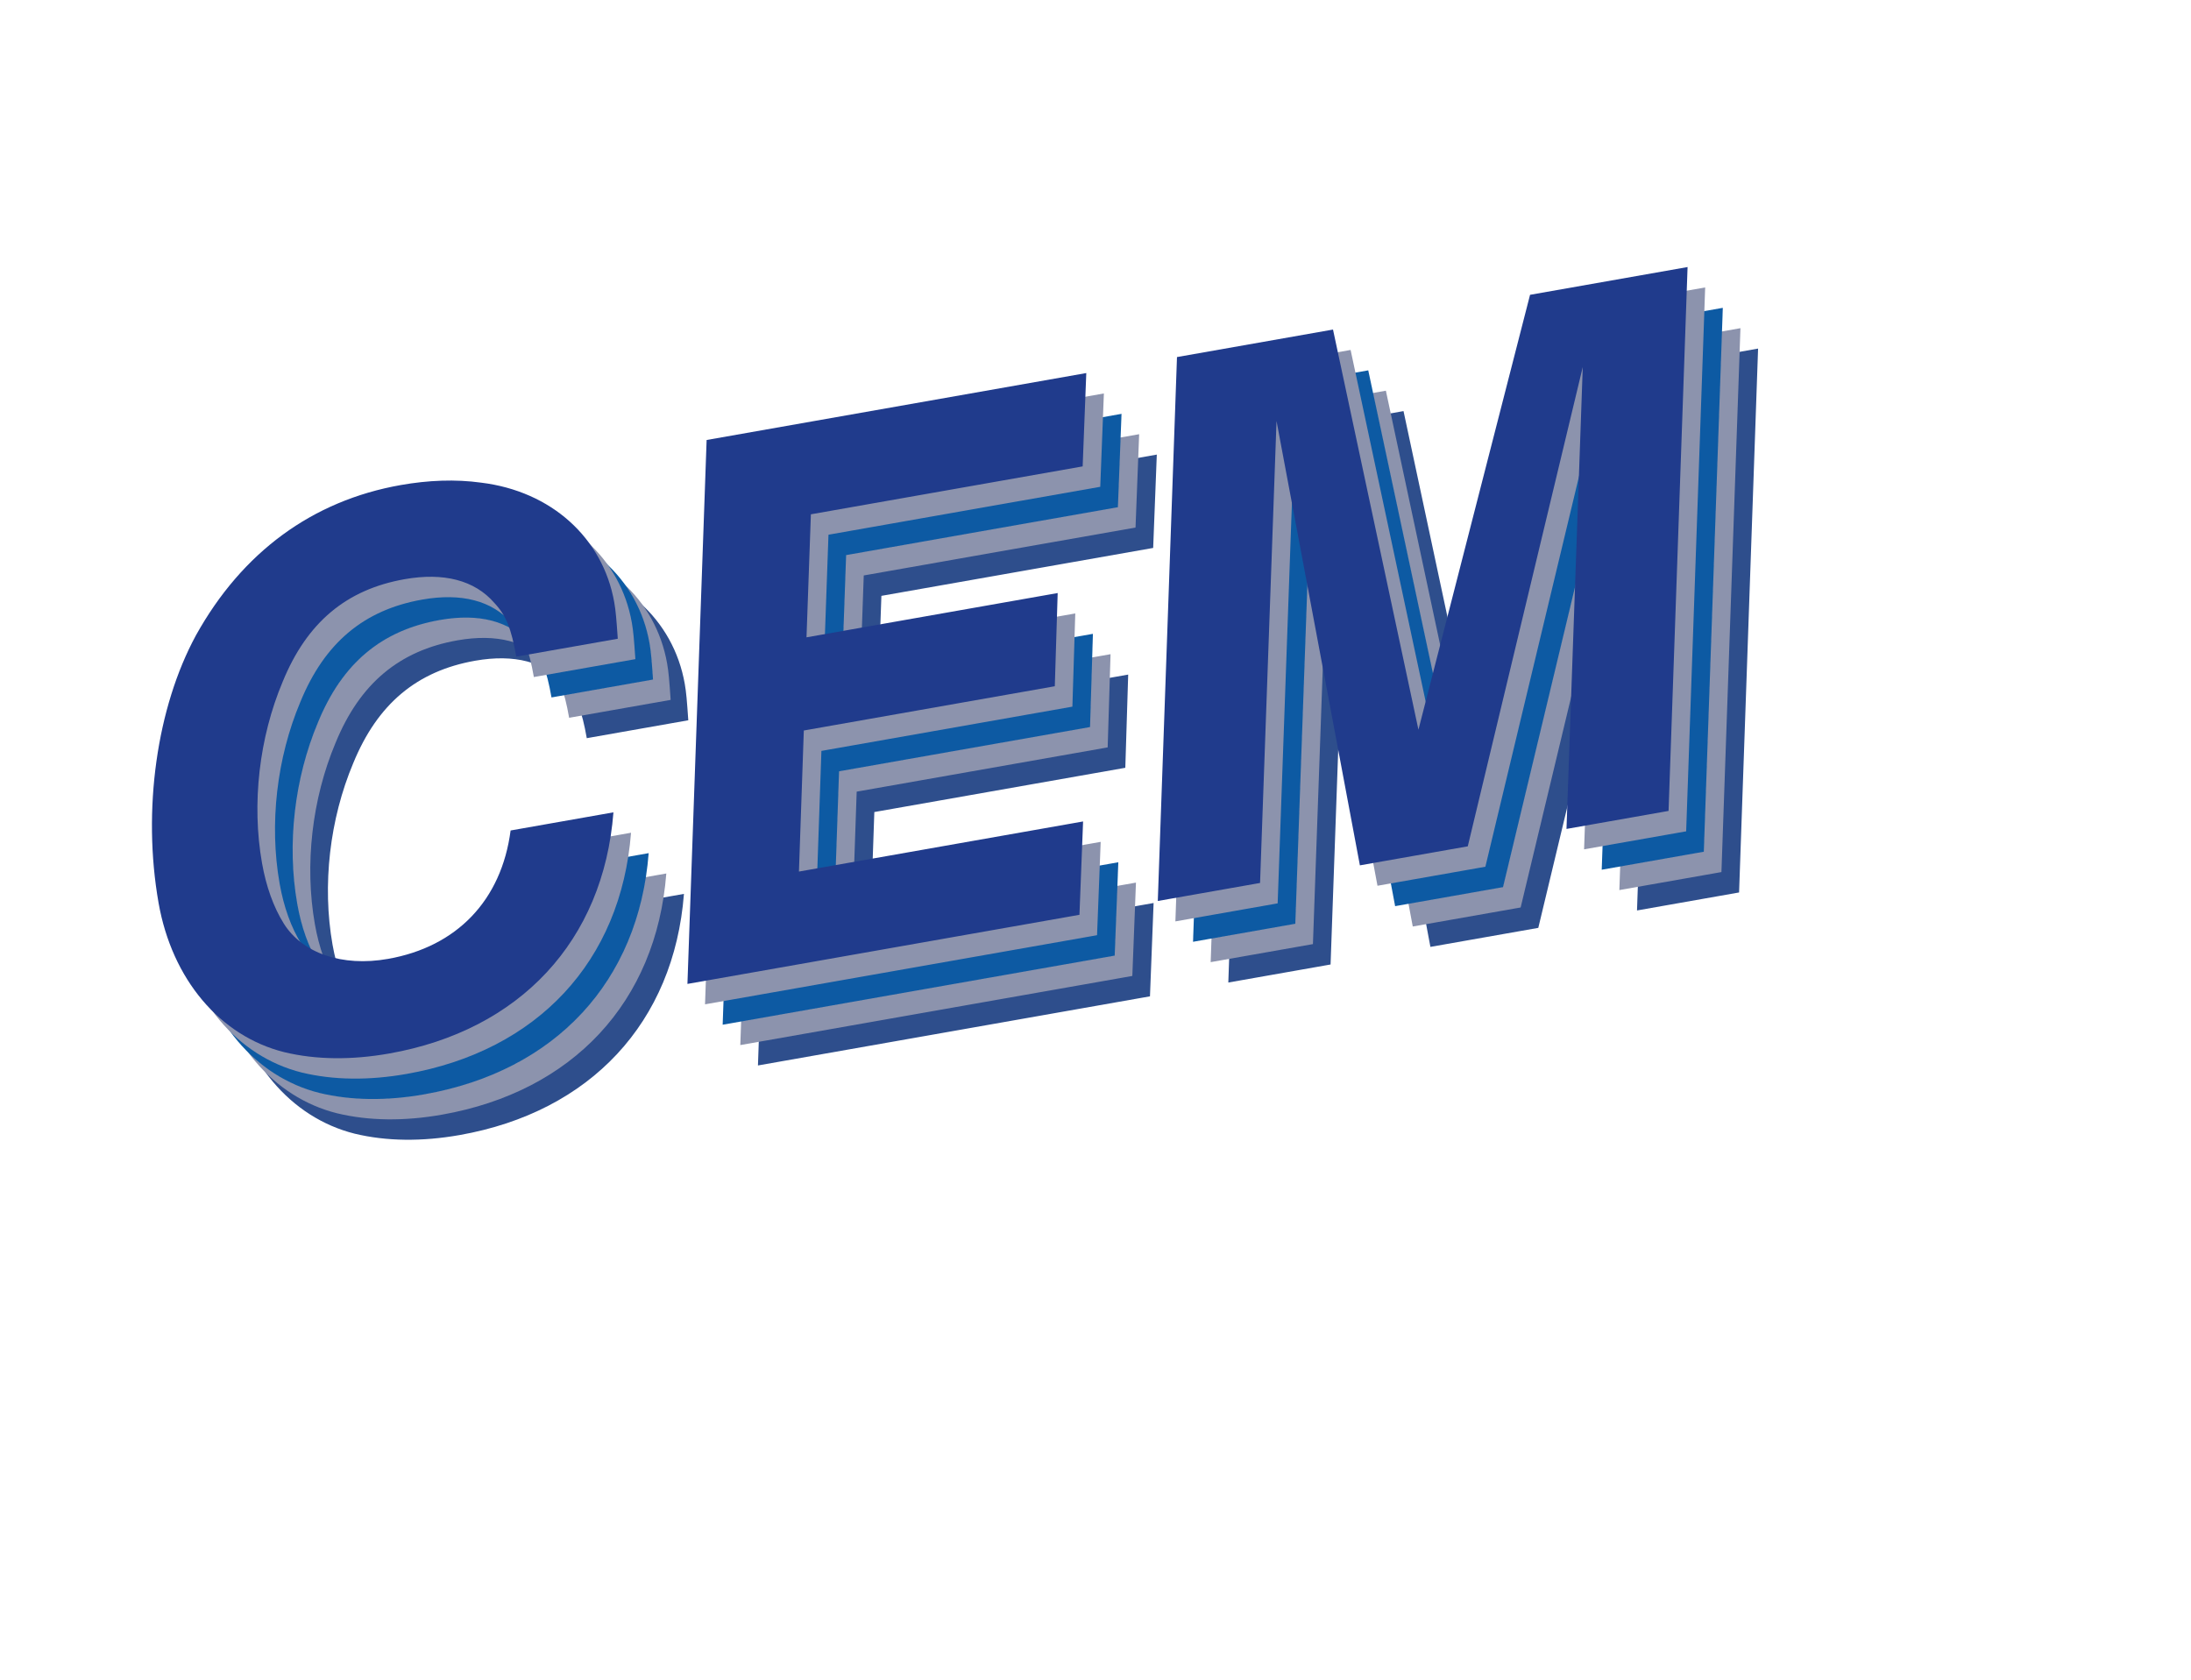
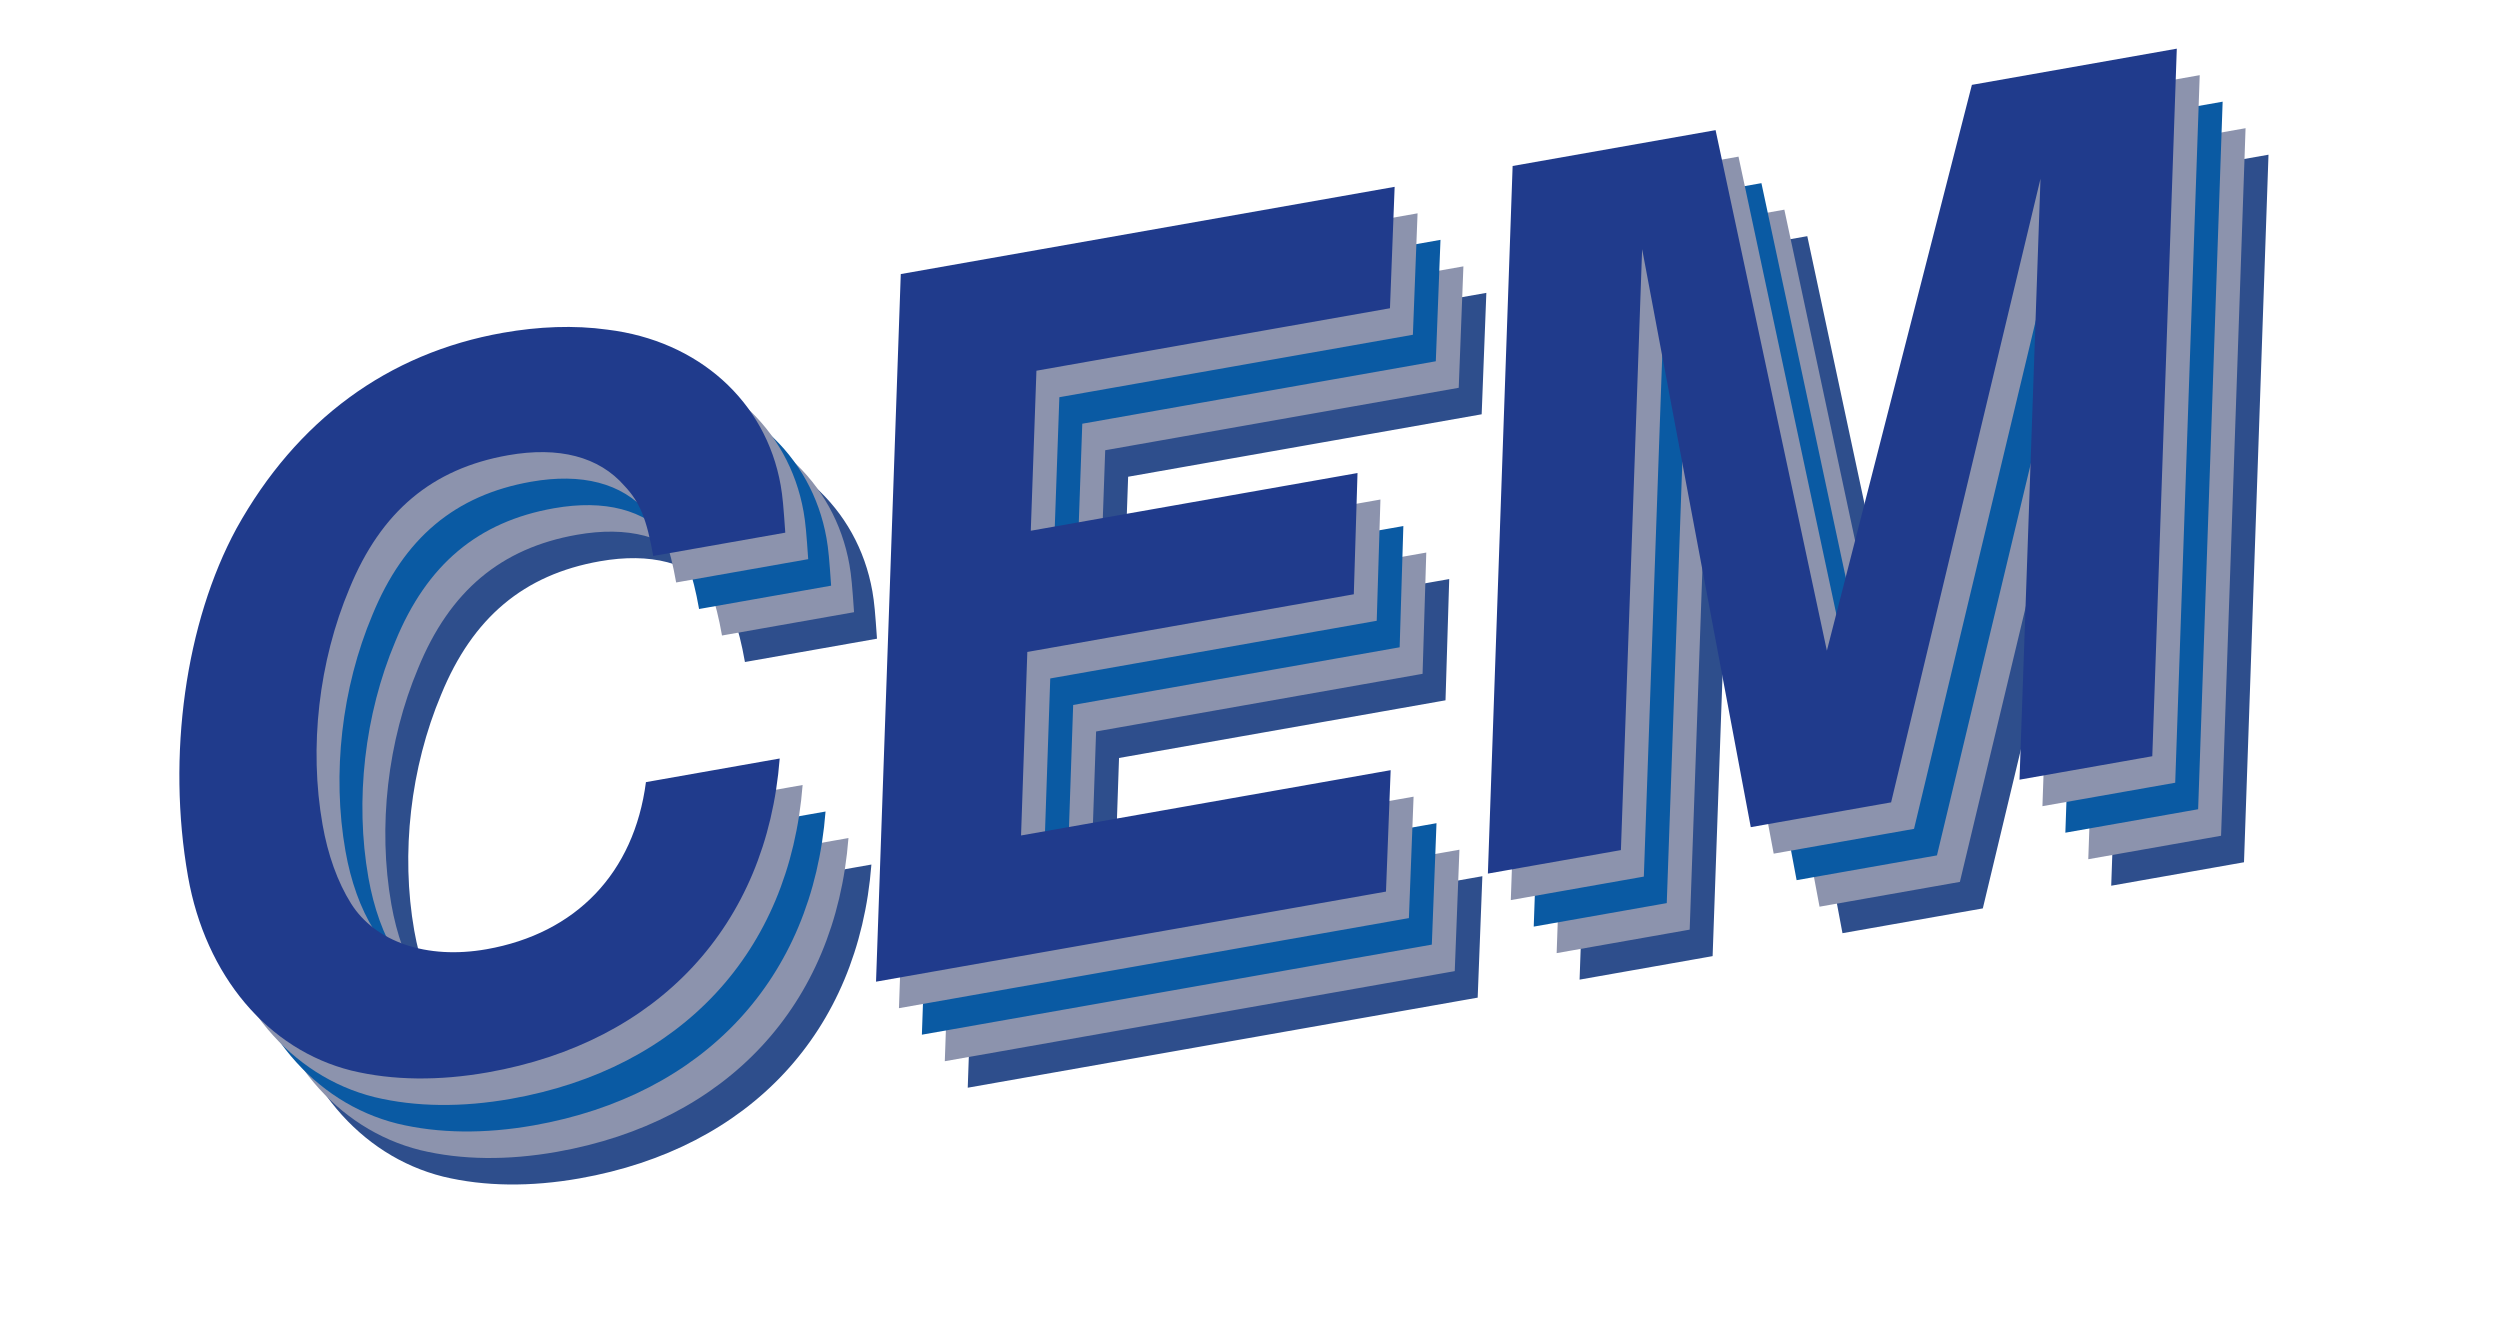
- <svg xmlns="http://www.w3.org/2000/svg" width="180px" height="138px" viewBox="0 0 180 138" version="1.1">
+ <svg xmlns="http://www.w3.org/2000/svg" id="ロゴ" width="157.922" height="84.227" viewBox="0 0 157.922 84.227">
  <defs>
-     <filter x="0.0%" y="0.0%" width="100.0%" height="100.0%" filterUnits="objectBoundingBox" id="filter-1">
-       <feGaussianBlur stdDeviation="0" in="SourceGraphic" />
-     </filter>
-     <filter x="0.0%" y="0.0%" width="100.0%" height="100.0%" filterUnits="objectBoundingBox" id="filter-2">
-       <feGaussianBlur stdDeviation="0" in="SourceGraphic" />
-     </filter>
-     <filter x="0.0%" y="0.0%" width="100.0%" height="100.0%" filterUnits="objectBoundingBox" id="filter-3">
-       <feGaussianBlur stdDeviation="0" in="SourceGraphic" />
-     </filter>
-     <filter x="0.0%" y="0.0%" width="100.0%" height="100.0%" filterUnits="objectBoundingBox" id="filter-4">
-       <feGaussianBlur stdDeviation="0" in="SourceGraphic" />
-     </filter>
-     <filter x="0.0%" y="0.0%" width="100.0%" height="100.0%" filterUnits="objectBoundingBox" id="filter-5">
-       <feGaussianBlur stdDeviation="0" in="SourceGraphic" />
-     </filter>
-     <filter x="0.0%" y="0.0%" width="100.0%" height="100.0%" filterUnits="objectBoundingBox" id="filter-6">
-       <feGaussianBlur stdDeviation="0" in="SourceGraphic" />
-     </filter>
+     <clipPath id="clip-path">
+       <rect y="7" width="157.922" height="84.227" fill="none" />
+     </clipPath>
  </defs>
-   <g id="ロゴ" stroke="none" stroke-width="1" fill="none" fill-rule="evenodd" font-family="Helvetica-BoldOblique, Helvetica" font-size="60" font-style="italic" font-weight="bold">
-     <g transform="translate(-1, 4)" id="CEM">
-       <text transform="translate(93.02919, 70.40889) rotate(-10) translate(-93.02919, -70.40889) " fill="#2E4E8C">
-         <tspan x="13.385" y="78.168">CEM</tspan>
+   <g id="スクロールグループ_2" data-name="スクロールグループ 2" transform="translate(0 -7)" clip-path="url(#clip-path)" style="isolation: isolate">
+     <g id="ロゴ-2" data-name="ロゴ" transform="translate(-0.078 4)">
+       <text id="CEM" transform="matrix(0.985, -0.174, 0.174, 0.985, 5.871, 34.761)" fill="#2e4e8c" font-size="60" font-family="Helvetica-BoldOblique, Helvetica" font-weight="700" font-style="oblique">
+         <tspan x="0" y="46">CEM</tspan>
      </text>
-       <text filter="url(#filter-2)" transform="translate(91.58111, 68.73419) rotate(-10) translate(-91.58111, -68.73419) " fill="#8C93AD">
-         <tspan x="11.937" y="76.493">CEM</tspan>
+       <text id="CEM-2" data-name="CEM" transform="matrix(0.985, -0.174, 0.174, 0.985, 4.422, 33.087)" fill="#8c93ad" font-size="60" font-family="Helvetica-BoldOblique, Helvetica" font-weight="700" font-style="oblique">
+         <tspan x="0" y="46">CEM</tspan>
      </text>
-       <text filter="url(#filter-4)" transform="translate(90.13303, 67.05949) rotate(-10) translate(-90.13303, -67.05949) " fill="#0A5AA3">
-         <tspan x="10.489" y="74.819">CEM</tspan>
+       <text id="CEM-3" data-name="CEM" transform="matrix(0.985, -0.174, 0.174, 0.985, 2.974, 31.412)" fill="#0a5aa3" font-size="60" font-family="Helvetica-BoldOblique, Helvetica" font-weight="700" font-style="oblique">
+         <tspan x="0" y="46">CEM</tspan>
      </text>
-       <text filter="url(#filter-6)" transform="translate(88.68495, 65.38479) rotate(-10) translate(-88.68495, -65.38479) " fill="#8C93AD">
-         <tspan x="9.041" y="73.144">CEM</tspan>
+       <text id="CEM-4" data-name="CEM" transform="matrix(0.985, -0.174, 0.174, 0.985, 1.526, 29.737)" fill="#8c93ad" font-size="60" font-family="Helvetica-BoldOblique, Helvetica" font-weight="700" font-style="oblique">
+         <tspan x="0" y="46">CEM</tspan>
      </text>
-       <text transform="translate(87.23687, 63.71009) rotate(-10) translate(-87.23687, -63.71009) " fill="#203B8C">
-         <tspan x="7.592" y="71.469">CEM</tspan>
+       <text id="CEM-5" data-name="CEM" transform="matrix(0.985, -0.174, 0.174, 0.985, 0.078, 28.063)" fill="#203b8c" font-size="60" font-family="Helvetica-BoldOblique, Helvetica" font-weight="700" font-style="oblique">
+         <tspan x="0" y="46">CEM</tspan>
      </text>
    </g>
  </g>
</svg>
